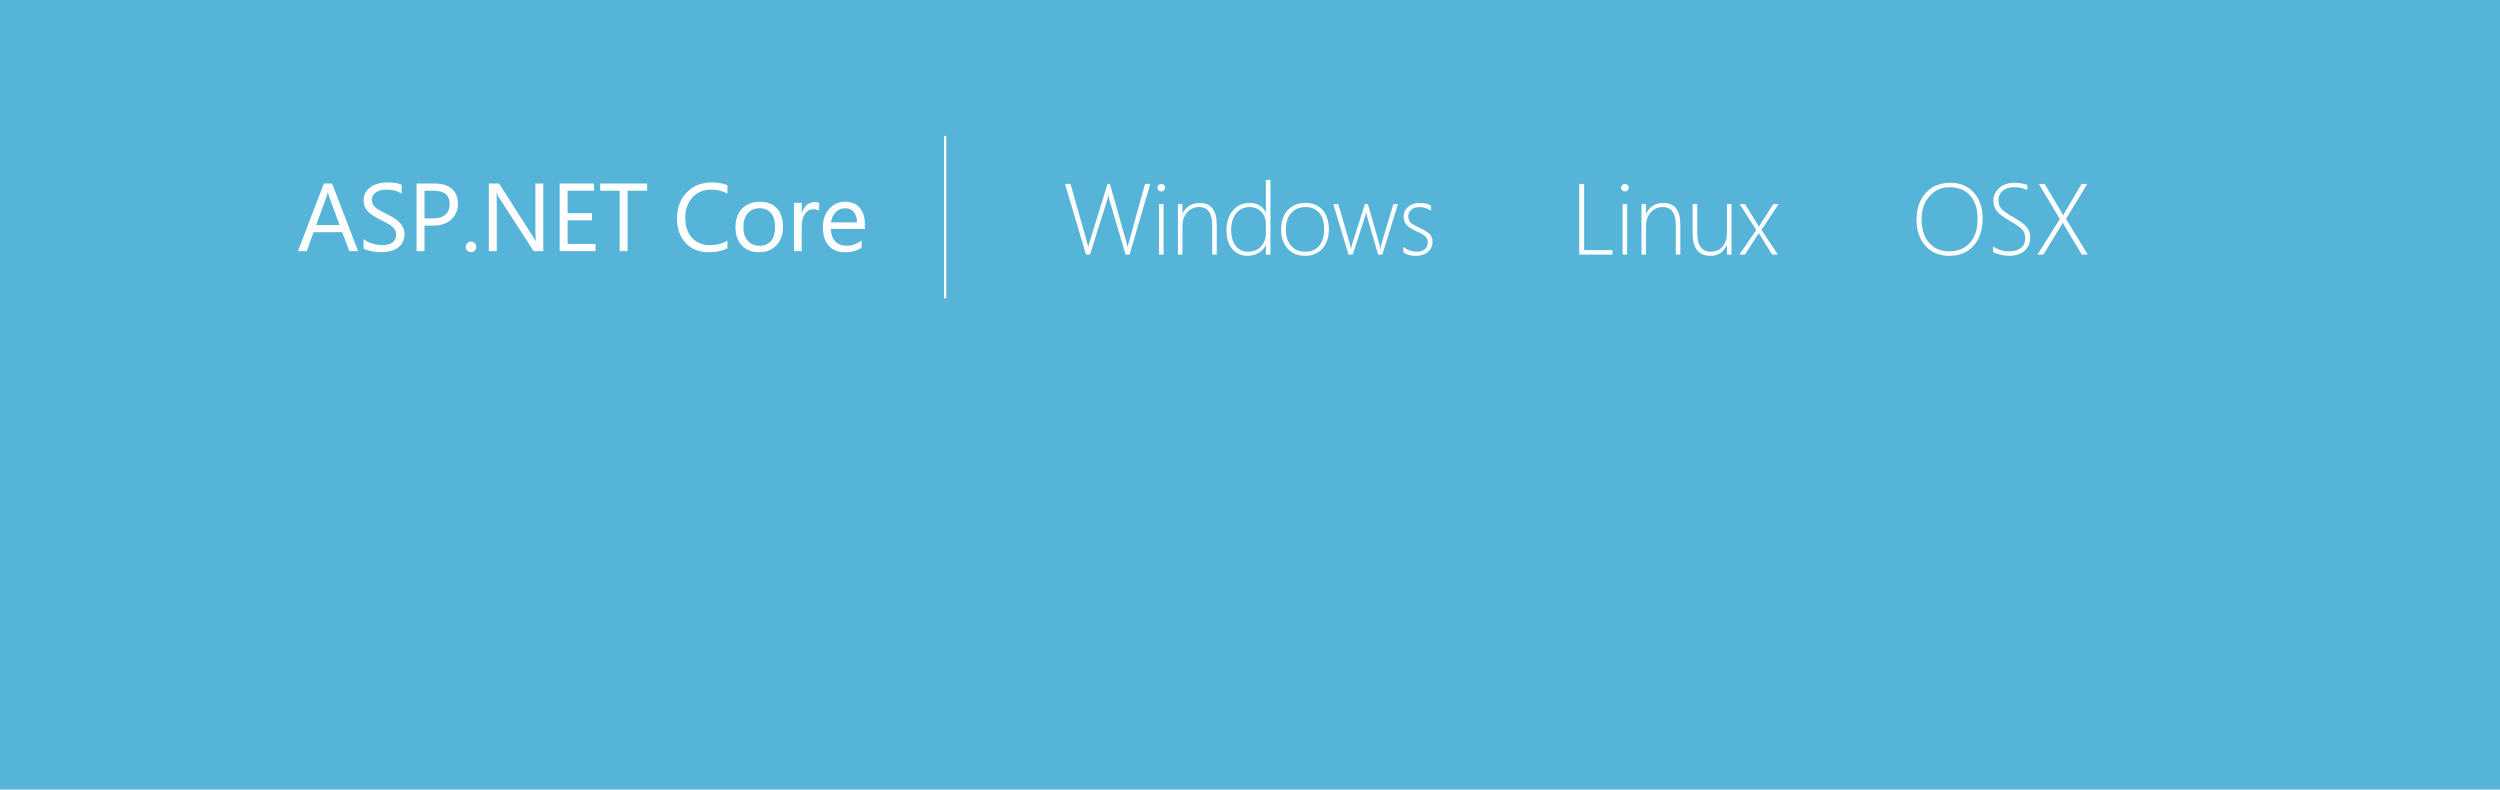
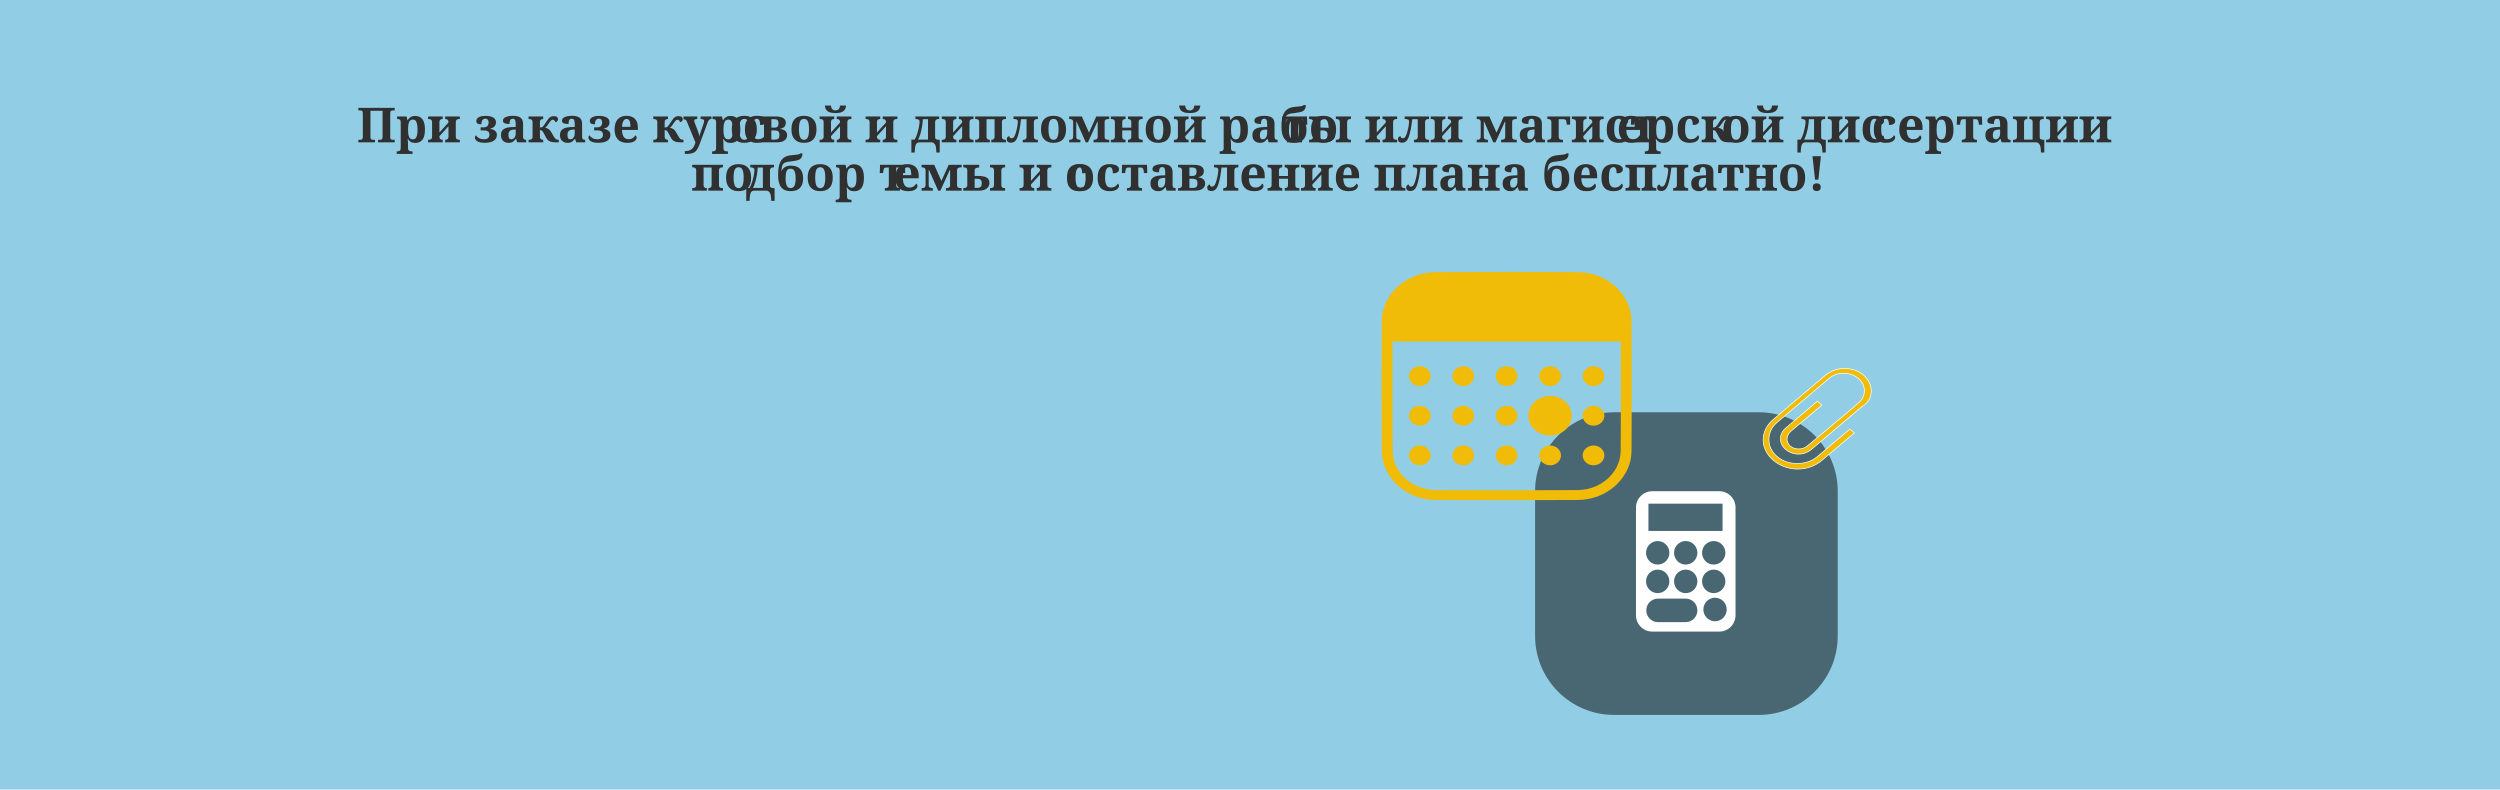
- <svg xmlns="http://www.w3.org/2000/svg" viewBox="0 0 1140 360" enable-background="new 0 0 1140 360">
-   <path fill="#56B4D9" d="M0 0h1140v360h-1140v-360z" />
-   <path fill="#fff" d="M163.29 114.514h-3.996l-3.266-8.637h-13.063l-3.072 8.637h-4.018l11.816-30.809h3.738l11.861 30.809zm-8.443-11.881l-4.834-13.127c-.158-.43-.315-1.117-.473-2.063h-.086c-.144.874-.308 1.562-.494 2.063l-4.791 13.127h10.678zm10.921 10.635v-4.254c.487.43 1.07.816 1.751 1.16.68.344 1.396.634 2.148.87s1.507.419 2.267.548c.759.129 1.461.193 2.105.193 2.22 0 3.878-.412 4.974-1.235s1.644-2.009 1.644-3.556c0-.831-.183-1.554-.548-2.17s-.87-1.178-1.515-1.687-1.407-.995-2.288-1.461-1.83-.956-2.847-1.472c-1.074-.544-2.077-1.096-3.008-1.654-.931-.559-1.74-1.175-2.428-1.848s-1.229-1.436-1.622-2.288c-.394-.853-.591-1.852-.591-2.997 0-1.403.308-2.625.924-3.663.616-1.038 1.425-1.895 2.428-2.567 1.002-.673 2.145-1.175 3.427-1.504 1.282-.329 2.589-.494 3.921-.494 3.036 0 5.249.365 6.639 1.096v4.061c-1.819-1.261-4.154-1.891-7.004-1.891-.788 0-1.576.082-2.363.247-.788.165-1.49.434-2.105.806-.616.372-1.117.853-1.504 1.439s-.58 1.304-.58 2.148c0 .788.146 1.468.44 2.041.293.573.727 1.096 1.3 1.568.573.473 1.271.931 2.095 1.375.823.444 1.772.931 2.847 1.461 1.103.544 2.148 1.117 3.137 1.719s1.854 1.268 2.6 1.998c.745.73 1.335 1.54 1.772 2.428.437.888.655 1.905.655 3.051 0 1.519-.297 2.804-.892 3.856-.595 1.053-1.396 1.908-2.406 2.567s-2.174 1.135-3.491 1.429c-1.318.293-2.707.44-4.168.44-.487 0-1.089-.04-1.805-.118-.716-.079-1.447-.193-2.191-.344-.745-.15-1.45-.337-2.116-.559s-1.202-.467-1.602-.739zm27.808-10.399v11.645h-3.609v-30.809h8.465c3.294 0 5.847.802 7.659 2.406 1.812 1.604 2.718 3.867 2.718 6.789s-1.006 5.313-3.019 7.176c-2.013 1.862-4.73 2.793-8.153 2.793h-4.061zm0-15.898v12.633h3.781c2.492 0 4.394-.569 5.704-1.708s1.966-2.746 1.966-4.823c0-4.067-2.406-6.102-7.219-6.102h-4.232zm21.169 28.015c-.659 0-1.221-.236-1.687-.709-.466-.473-.698-1.038-.698-1.697s.232-1.229.698-1.708c.465-.479 1.027-.72 1.687-.72.673 0 1.246.24 1.719.72s.709 1.049.709 1.708-.236 1.225-.709 1.697-1.047.709-1.719.709zm33.007-.472h-4.426l-15.855-24.557c-.401-.616-.73-1.261-.988-1.934h-.129c.114.659.172 2.069.172 4.232v22.258h-3.609v-30.808h4.684l15.426 24.17c.645 1.003 1.06 1.69 1.246 2.063h.086c-.144-.888-.215-2.399-.215-4.533v-21.7h3.609v30.809zm23.79 0h-16.328v-30.809h15.641v3.266h-12.031v10.248h11.129v3.244h-11.129v10.785h12.719v3.266zm23.533-27.543h-8.895v27.543h-3.609v-27.543h-8.873v-3.266h21.377v3.266zm36.623 26.254c-2.277 1.203-5.113 1.805-8.508 1.805-4.383 0-7.892-1.411-10.527-4.232-2.636-2.821-3.953-6.524-3.953-11.107 0-4.927 1.482-8.909 4.447-11.945s6.725-4.555 11.279-4.555c2.922 0 5.342.423 7.262 1.268v3.846c-2.206-1.231-4.641-1.848-7.305-1.848-3.538 0-6.406 1.182-8.604 3.545-2.199 2.363-3.298 5.521-3.298 9.475 0 3.753 1.027 6.742 3.083 8.97 2.055 2.228 4.751 3.341 8.089 3.341 3.094 0 5.772-.688 8.035-2.063v3.5zm14.38 1.804c-3.251 0-5.848-1.027-7.788-3.083-1.941-2.056-2.911-4.78-2.911-8.175 0-3.695 1.01-6.581 3.029-8.658s4.748-3.115 8.186-3.115c3.28 0 5.84 1.01 7.681 3.029 1.84 2.02 2.761 4.819 2.761 8.4 0 3.509-.992 6.32-2.976 8.433-1.984 2.113-4.645 3.169-7.982 3.169zm.258-20.066c-2.263 0-4.054.77-5.371 2.31-1.318 1.54-1.977 3.663-1.977 6.37 0 2.606.666 4.662 1.998 6.166s3.115 2.256 5.35 2.256c2.277 0 4.028-.737 5.253-2.213s1.837-3.573 1.837-6.295c0-2.75-.612-4.87-1.837-6.359s-2.976-2.235-5.253-2.235zm27.185 1.117c-.616-.473-1.504-.709-2.664-.709-1.504 0-2.761.709-3.771 2.127s-1.515 3.352-1.515 5.801v11.215h-3.523v-22h3.523v4.533h.086c.501-1.547 1.268-2.754 2.299-3.62s2.184-1.3 3.459-1.3c.917 0 1.618.101 2.105.301v3.652zm20.89 8.315h-15.533c.057 2.449.716 4.34 1.977 5.672 1.26 1.332 2.993 1.998 5.199 1.998 2.478 0 4.755-.816 6.832-2.449v3.309c-1.934 1.403-4.49 2.105-7.67 2.105-3.108 0-5.55-.999-7.326-2.997-1.776-1.998-2.664-4.809-2.664-8.433 0-3.423.97-6.213 2.911-8.368 1.94-2.155 4.351-3.233 7.229-3.233s5.106.931 6.682 2.793c1.575 1.862 2.363 4.447 2.363 7.756v1.847zm-3.61-2.987c-.015-2.034-.505-3.616-1.472-4.748s-2.31-1.697-4.028-1.697c-1.662 0-3.072.595-4.232 1.783s-1.876 2.743-2.148 4.662h11.88zm40.699-39.408h-1v74h1v-74zm83.592 54.095h-1.842l-7.165-24.235c-.359-1.243-.562-2.253-.606-3.032h-.09c-.045.659-.277 1.655-.696 2.987l-7.637 24.28h-1.842l-9.568-32.209h2.493l7.345 25.808c.329 1.168.562 2.119.696 2.853h.09c.09-.554.352-1.505.786-2.853l7.951-25.808h1.123l7.3 25.808c.344 1.198.576 2.149.696 2.853h.09c.075-.419.194-.898.359-1.438l7.547-27.223h2.403l-9.433 32.209zm14.445-28.795c-.449 0-.846-.165-1.19-.494-.345-.329-.517-.749-.517-1.258 0-.494.176-.895.528-1.202.352-.307.745-.46 1.179-.46.464 0 .872.15 1.224.449.352.3.528.704.528 1.213 0 .479-.172.891-.517 1.235-.344.345-.756.517-1.235.517zm-1.011 28.795v-23h2.066v23h-2.066zm24.239 0v-13.387c0-5.525-1.992-8.288-5.975-8.288-2.216 0-4.036.813-5.458 2.437-1.423 1.625-2.134 3.635-2.134 6.031v13.207h-2.066v-23h2.066v4.178h.09c1.677-3.159 4.297-4.739 7.861-4.739 2.485 0 4.387.828 5.705 2.482 1.317 1.655 1.977 4.017 1.977 7.086v13.993h-2.066zm24.485 0v-4.178h-.09c-.748 1.453-1.855 2.605-3.324 3.459-1.467.854-3.122 1.28-4.963 1.28-2.83 0-5.14-1.033-6.929-3.1-1.79-2.066-2.684-4.919-2.684-8.558 0-3.713.977-6.719 2.931-9.018 1.954-2.298 4.488-3.448 7.603-3.448 3.445 0 5.9 1.415 7.367 4.245h.09v-14.733h2.066v34.051h-2.067zm0-13.993c0-2.141-.678-3.957-2.031-5.447-1.355-1.49-3.18-2.235-5.47-2.235-2.411 0-4.402.925-5.975 2.774-1.572 1.85-2.358 4.391-2.358 7.625 0 3.175.708 5.626 2.123 7.356s3.238 2.594 5.469 2.594c2.62 0 4.649-.812 6.086-2.437 1.438-1.625 2.156-3.605 2.156-5.941v-4.289zm17.838 14.554c-3.354 0-6.009-1.104-7.962-3.313-1.955-2.208-2.932-5.08-2.932-8.614 0-3.818 1.021-6.806 3.066-8.962 2.043-2.156 4.735-3.234 8.074-3.234 3.279 0 5.87 1.071 7.771 3.212 1.901 2.142 2.853 5.106 2.853 8.895 0 3.579-.97 6.477-2.909 8.692-1.938 2.216-4.592 3.324-7.961 3.324zm.157-22.236c-2.71 0-4.87.914-6.48 2.74-1.609 1.827-2.414 4.365-2.414 7.614 0 3.01.786 5.428 2.358 7.255s3.721 2.74 6.446 2.74c2.771 0 4.904-.898 6.401-2.695s2.246-4.29 2.246-7.479c0-3.279-.745-5.795-2.235-7.547-1.489-1.752-3.596-2.628-6.322-2.628zm35.087 21.675h-1.932l-5.009-17.34c-.135-.479-.255-1.123-.359-1.932h-.112c-.03.345-.18.974-.449 1.887l-5.615 17.385h-1.932l-6.94-23h2.291l5.346 18.351c.135.479.239 1.123.314 1.932h.18c.03-.434.172-1.078.427-1.932l5.84-18.351h1.415l5.211 18.351c.12.435.225 1.078.314 1.932h.18c0-.434.127-1.078.382-1.932l5.458-18.351h2.134l-7.144 23zm9.616-1.011v-2.493c.778.674 1.722 1.206 2.83 1.595 1.108.39 2.066.584 2.875.584 3.608 0 5.413-1.475 5.413-4.425 0-1.018-.396-1.887-1.19-2.605s-2.081-1.46-3.863-2.224c-2.201-.958-3.747-1.95-4.638-2.976-.892-1.025-1.337-2.272-1.337-3.74 0-1.872.715-3.384 2.146-4.537 1.43-1.153 3.192-1.729 5.289-1.729 1.977 0 3.669.404 5.076 1.213v2.336c-1.707-1.108-3.474-1.662-5.301-1.662-1.513 0-2.732.393-3.661 1.179s-1.393 1.808-1.393 3.066c0 1.093.292 1.98.876 2.662.584.682 1.872 1.464 3.863 2.347 2.396 1.078 4.043 2.078 4.941 2.999s1.348 2.145 1.348 3.672c0 1.827-.686 3.335-2.055 4.526-1.371 1.19-3.261 1.786-5.672 1.786-2.215-.002-4.064-.526-5.547-1.574zm80.185 1.011v-32.209h2.224v30.188h12.915v2.021h-15.139zm20.802-28.795c-.449 0-.846-.165-1.19-.494-.345-.329-.517-.749-.517-1.258 0-.494.176-.895.528-1.202.352-.307.744-.46 1.179-.46.464 0 .872.15 1.224.449.353.3.528.704.528 1.213 0 .479-.172.891-.517 1.235-.345.345-.756.517-1.235.517zm-1.011 28.795v-23h2.066v23h-2.066zm24.238 0v-13.387c0-5.525-1.991-8.288-5.975-8.288-2.216 0-4.035.813-5.458 2.437-1.423 1.625-2.134 3.635-2.134 6.031v13.207h-2.066v-23h2.066v4.178h.09c1.677-3.159 4.298-4.739 7.861-4.739 2.485 0 4.388.828 5.705 2.482 1.317 1.655 1.977 4.017 1.977 7.086v13.993h-2.066zm23.34 0v-4.178h-.09c-1.603 3.16-4.073 4.739-7.412 4.739-5.436 0-8.153-3.421-8.153-10.265v-13.296h2.089v12.78c0 3.115.513 5.376 1.539 6.783 1.025 1.408 2.639 2.111 4.84 2.111 2.142 0 3.875-.786 5.199-2.358 1.326-1.572 1.988-3.668 1.988-6.289v-13.027h2.066v23h-2.066zm15.727-11.276l7.502 11.275h-2.628l-6.064-9.703h-.09l-.809 1.28c-.104.18-.232.382-.382.606l-5.076 7.816h-2.516l7.682-11.23-7.547-11.77h2.426l5.121 8.243c.659 1.063 1.056 1.722 1.19 1.977h.09l1.146-1.887 5.346-8.333h2.426l-7.817 11.726zm85.656 11.837c-4.552 0-8.18-1.512-10.883-4.537-2.702-3.024-4.054-6.955-4.054-11.792 0-5.136 1.389-9.25 4.167-12.342 2.777-3.092 6.569-4.638 11.376-4.638 4.343 0 7.857 1.486 10.546 4.458 2.688 2.973 4.031 6.87 4.031 11.691 0 5.331-1.378 9.523-4.133 12.578s-6.438 4.582-11.05 4.582zm.224-31.288c-3.743 0-6.824 1.355-9.242 4.065-2.419 2.71-3.628 6.259-3.628 10.646 0 4.433 1.146 7.962 3.437 10.59s5.346 3.942 9.164 3.942c3.983 0 7.135-1.299 9.456-3.897 2.321-2.598 3.481-6.218 3.481-10.86 0-4.552-1.135-8.104-3.402-10.658-2.27-2.551-5.357-3.828-9.266-3.828zm19.702 29.581v-2.538c2.306 1.468 4.642 2.201 7.008 2.201 2.516 0 4.425-.52 5.728-1.561s1.954-2.497 1.954-4.369c0-1.647-.438-2.961-1.313-3.942-.877-.98-2.774-2.317-5.694-4.009-3.265-1.901-5.331-3.493-6.199-4.773s-1.303-2.759-1.303-4.436c0-2.276.884-4.208 2.65-5.795 1.767-1.587 4.125-2.381 7.075-2.381 1.917 0 3.833.322 5.75.966v2.336c-1.887-.854-3.9-1.28-6.042-1.28-2.187 0-3.919.554-5.2 1.662-1.279 1.108-1.92 2.516-1.92 4.223 0 1.647.438 2.958 1.314 3.931.875.974 2.766 2.299 5.671 3.976 3.01 1.707 5.013 3.223 6.009 4.548.995 1.325 1.493 2.849 1.493 4.571 0 2.471-.857 4.485-2.571 6.042-1.715 1.558-4.137 2.336-7.267 2.336-1.108 0-2.385-.172-3.829-.517-1.446-.345-2.551-.742-3.314-1.191zm40.5 1.146l-7.412-12.286c-.464-.764-.861-1.512-1.19-2.246h-.112c-.404.824-.831 1.572-1.28 2.246l-7.547 12.286h-2.673l10.175-16.239-9.568-15.97h2.673l7.21 12.106c.374.629.764 1.348 1.168 2.156h.09l1.19-2.156 7.165-12.106h2.583l-9.658 15.925 9.883 16.284h-2.697z" />
+ <svg xmlns="http://www.w3.org/2000/svg" width="100%" height="100%" viewBox="0 0 1140 360" version="1.1" xml:space="preserve" style="fill-rule:evenodd;clip-rule:evenodd;stroke-linejoin:round;stroke-miterlimit:1.414;">
+   <rect x="0" y="0" width="1140" height="360" style="fill:rgb(145,206,230);" />
+   <g transform="matrix(1.10196,0,0,1.10196,-119.692,-115.245)">
+     <g>
+       <text x="256.333px" y="163.491px" style="font-family:'Cambria-Bold', 'Cambria', serif;font-weight:700;font-size:20px;fill:rgb(48,48,48);">При заказе курс<tspan x="410.502px 421.889px " y="163.491px 163.491px ">ов</tspan>ой и дипломной рабо<tspan x="638.647px 649.067px " y="163.491px 163.491px ">ты</tspan> или магист<tspan x="777.573px 788.188px " y="163.491px 163.491px ">ер</tspan>ск<tspan x="820.854px 832.241px " y="163.491px 163.491px ">ой</tspan> дис<tspan x="883.071px 892.329px 902.944px 914.741px 925.161px " y="163.491px 163.491px 163.491px 163.491px 163.491px ">серта</tspan>ции</text>
+       <text x="394.716px" y="183.491px" style="font-family:'Cambria-Bold', 'Cambria', serif;font-weight:700;font-size:20px;fill:rgb(48,48,48);">по<tspan x="417.148px 429.101px " y="183.491px 183.491px ">дб</tspan>ор т<tspan x="478.212px 488.828px " y="183.491px 183.491px ">ем</tspan>ы и с<tspan x="549.638px 561.025px " y="183.491px 183.491px ">ос</tspan>тавление плана бесплатно!</text>
+     </g>
+   </g>
+   <g id="Caculator">
+     <path d="M838,224C838,204.131 821.869,188 802,188L736,188C716.131,188 700,204.131 700,224L700,290C700,309.869 716.131,326 736,326L802,326C821.869,326 838,309.869 838,290L838,224Z" style="fill-opacity:0.502;" />
+     <path d="M782.054,283.297C779.115,283.297 776.732,280.894 776.732,277.931C776.732,274.968 779.115,272.566 782.054,272.566C784.993,272.566 787.376,274.968 787.376,277.931C787.376,280.894 784.993,283.297 782.054,283.297ZM781.458,259.74C784.397,259.74 786.78,262.142 786.78,265.105C786.78,268.068 784.397,270.47 781.458,270.47C778.518,270.47 776.136,268.068 776.136,265.105C776.136,262.142 778.518,259.74 781.458,259.74ZM768.685,257.444C765.746,257.444 763.363,255.042 763.363,252.078C763.363,249.116 765.746,246.713 768.685,246.713C771.624,246.713 774.007,249.116 774.007,252.078C774.007,255.042 771.624,257.444 768.685,257.444ZM768.685,270.47C765.746,270.47 763.363,268.068 763.363,265.105C763.363,262.142 765.746,259.74 768.685,259.74C771.624,259.74 774.007,262.142 774.007,265.105C774.007,268.068 771.624,270.47 768.685,270.47ZM774.007,278.332C774.007,281.295 771.624,283.697 768.685,283.697L756.024,283.697C753.085,283.697 750.702,281.295 750.702,278.332C750.702,275.369 753.085,272.967 756.024,272.967L768.685,272.967C771.624,272.967 774.007,275.369 774.007,278.332ZM755.912,259.74C758.851,259.74 761.234,262.142 761.234,265.105C761.234,268.068 758.851,270.47 755.912,270.47C752.973,270.47 750.59,268.068 750.59,265.105C750.59,262.142 752.973,259.74 755.912,259.74ZM755.912,246.713C758.851,246.713 761.234,249.116 761.234,252.078C761.234,255.042 758.851,257.444 755.912,257.444C752.973,257.444 750.59,255.042 750.59,252.078C750.59,249.116 752.973,246.713 755.912,246.713ZM786.78,252.078C786.78,255.042 784.397,257.444 781.458,257.444C778.518,257.444 776.136,255.042 776.136,252.078C776.136,249.116 778.518,246.713 781.458,246.713C784.397,246.713 786.78,249.116 786.78,252.078ZM751.687,242.108L785.483,242.108L785.483,229.683L751.687,229.683L751.687,242.108ZM784.003,224L753.397,224C749.312,224 746,227.338 746,231.457L746,280.542C746,284.661 749.312,288 753.397,288L784.003,288C788.088,288 791.4,284.661 791.4,280.542L791.4,231.457C791.4,227.338 788.088,224 784.003,224Z" style="fill:white;" />
+   </g>
+   <path id="Calendar" d="M719.544,124.094C720.386,124.109 721.226,124.152 722.063,124.239C723.997,124.442 725.905,124.853 727.734,125.464C731.29,126.653 734.528,128.597 737.141,131.098C739.55,133.403 741.418,136.171 742.579,139.175C743.192,140.764 743.609,142.415 743.819,144.089C743.915,144.853 743.962,145.619 743.978,146.387C744.119,166.156 744.119,185.926 743.978,205.695C743.962,206.463 743.915,207.229 743.819,207.993C743.609,209.666 743.192,211.318 742.579,212.906C741.418,215.911 739.55,218.678 737.141,220.984C734.528,223.485 731.29,225.428 727.734,226.617C725.905,227.229 723.997,227.64 722.063,227.842C721.226,227.93 720.386,227.973 719.544,227.988C697.876,228.113 676.208,228.113 654.54,227.988C653.698,227.973 652.858,227.93 652.021,227.842C650.086,227.64 648.179,227.229 646.35,226.617C643.167,225.553 640.236,223.884 637.782,221.75C634.968,219.302 632.798,216.253 631.505,212.906C630.891,211.318 630.475,209.666 630.265,207.993C630.169,207.229 630.122,206.463 630.106,205.695C629.965,185.926 629.965,166.156 630.106,146.387C630.122,145.619 630.169,144.853 630.265,144.089C630.475,142.416 630.891,140.764 631.505,139.175C632.798,135.829 634.968,132.78 637.782,130.332C640.236,128.198 643.167,126.529 646.35,125.464C648.179,124.853 650.086,124.441 652.021,124.239C652.858,124.152 653.698,124.109 654.54,124.094C676.208,123.969 697.876,123.969 719.544,124.094ZM739.083,155.713L635.001,155.713C634.919,172.354 634.938,188.996 635.057,205.637C635.071,206.329 635.119,207.019 635.214,207.706C635.39,208.965 635.712,210.207 636.175,211.404C637.209,214.082 638.947,216.521 641.199,218.48C643.162,220.188 645.507,221.524 648.054,222.376C649.515,222.864 651.039,223.193 652.584,223.354C653.255,223.424 653.928,223.459 654.603,223.471C676.228,223.595 697.855,223.595 719.481,223.471C720.156,223.459 720.829,223.424 721.5,223.354C723.045,223.193 724.569,222.864 726.03,222.376C728.876,221.424 731.466,219.868 733.558,217.867C735.485,216.022 736.98,213.808 737.909,211.404C738.399,210.135 738.732,208.816 738.9,207.479C738.976,206.867 739.014,206.253 739.027,205.637C739.146,188.996 739.164,172.354 739.083,155.713ZM647.433,203.145C650.165,203.145 652.384,205.169 652.384,207.662C652.384,210.155 650.165,212.179 647.433,212.179C644.7,212.179 642.482,210.155 642.482,207.662C642.482,205.169 644.7,203.145 647.433,203.145ZM706.847,203.145C709.579,203.145 711.798,205.169 711.798,207.662C711.798,210.155 709.579,212.179 706.847,212.179C704.114,212.179 701.895,210.155 701.895,207.662C701.895,205.169 704.114,203.145 706.847,203.145ZM667.237,203.145C669.97,203.145 672.188,205.169 672.188,207.662C672.188,210.155 669.97,212.179 667.237,212.179C664.505,212.179 662.286,210.155 662.286,207.662C662.286,205.169 664.505,203.145 667.237,203.145ZM726.651,203.145C729.384,203.145 731.602,205.169 731.602,207.662C731.602,210.155 729.384,212.179 726.651,212.179C723.918,212.179 721.7,210.155 721.7,207.662C721.7,205.169 723.918,203.145 726.651,203.145ZM687.042,203.145C689.775,203.145 691.993,205.169 691.993,207.662C691.993,210.155 689.775,212.179 687.042,212.179C684.309,212.179 682.091,210.155 682.091,207.662C682.091,205.169 684.309,203.145 687.042,203.145ZM706.847,180.558C712.312,180.558 716.749,184.606 716.749,189.593C716.749,194.579 712.312,198.627 706.847,198.627C701.381,198.627 696.944,194.579 696.944,189.593C696.944,184.606 701.381,180.558 706.847,180.558ZM667.237,185.075C669.97,185.075 672.188,187.1 672.188,189.593C672.188,192.086 669.97,194.11 667.237,194.11C664.505,194.11 662.286,192.086 662.286,189.593C662.286,187.1 664.505,185.075 667.237,185.075ZM726.651,185.075C729.384,185.075 731.602,187.1 731.602,189.593C731.602,192.086 729.384,194.11 726.651,194.11C723.918,194.11 721.7,192.086 721.7,189.593C721.7,187.1 723.918,185.075 726.651,185.075ZM647.433,185.075C650.165,185.075 652.384,187.1 652.384,189.593C652.384,192.086 650.165,194.11 647.433,194.11C644.7,194.11 642.482,192.086 642.482,189.593C642.482,187.1 644.7,185.075 647.433,185.075ZM687.042,185.075C689.775,185.075 691.993,187.1 691.993,189.593C691.993,192.086 689.775,194.11 687.042,194.11C684.309,194.11 682.091,192.086 682.091,189.593C682.091,187.1 684.309,185.075 687.042,185.075ZM667.237,167.006C669.97,167.006 672.188,169.03 672.188,171.524C672.188,174.017 669.97,176.041 667.237,176.041C664.505,176.041 662.286,174.017 662.286,171.524C662.286,169.03 664.505,167.006 667.237,167.006ZM726.651,167.006C729.384,167.006 731.602,169.03 731.602,171.524C731.602,174.017 729.384,176.041 726.651,176.041C723.918,176.041 721.7,174.017 721.7,171.524C721.7,169.03 723.918,167.006 726.651,167.006ZM706.847,167.006C709.579,167.006 711.798,169.03 711.798,171.524C711.798,174.017 709.579,176.041 706.847,176.041C704.114,176.041 701.895,174.017 701.895,171.524C701.895,169.03 704.114,167.006 706.847,167.006ZM647.433,167.006C650.165,167.006 652.384,169.03 652.384,171.524C652.384,174.017 650.165,176.041 647.433,176.041C644.7,176.041 642.482,174.017 642.482,171.524C642.482,169.03 644.7,167.006 647.433,167.006ZM687.042,167.006C689.775,167.006 691.993,169.03 691.993,171.524C691.993,174.017 689.775,176.041 687.042,176.041C684.309,176.041 682.091,174.017 682.091,171.524C682.091,169.03 684.309,167.006 687.042,167.006Z" style="fill:rgb(240,188,7);" />
+   <path id="Attach--small-" d="M853.3,178.324C853.3,175.624 851.988,172.924 849.738,171.018C847.489,169.112 844.49,168 841.116,168C837.741,168 834.93,169.112 832.493,171.018L819.184,182.294L808.686,191.188C805.687,193.729 804,197.065 804,200.559C804,204.053 805.687,207.388 808.686,209.929C811.686,212.471 815.622,213.9 819.746,213.9C823.87,213.9 827.806,212.471 830.806,209.929L845.614,197.382L843.552,195.635L828.744,208.182C826.307,210.247 823.12,211.359 819.559,211.359C815.997,211.359 812.81,210.247 810.373,208.182C807.937,206.118 806.624,203.418 806.624,200.4C806.624,197.382 807.937,194.682 810.373,192.618L820.871,183.724L821.246,183.406L825.182,180.071L834.18,172.447C836.054,170.859 838.304,170.224 840.741,170.224C843.178,170.224 845.614,171.018 847.489,172.606C851.051,175.624 851.051,180.706 847.489,183.724L834.18,195L824.057,203.418C821.995,205.165 818.434,205.165 816.372,203.418C815.435,202.624 814.872,201.353 814.872,200.241C814.872,199.129 815.435,197.859 816.372,196.906L830.806,184.676L828.744,182.929L814.31,195.159C812.81,196.429 811.873,198.176 811.873,200.082C811.873,201.988 812.81,203.735 814.31,205.006C815.81,206.276 817.871,207.071 820.121,207.071C822.37,207.071 824.432,206.276 825.932,205.006L840.366,192.776L849.363,185.153C851.988,183.724 853.3,181.024 853.3,178.324Z" style="fill:rgb(240,188,7);fill-rule:nonzero;stroke:white;stroke-width:0.31px;" />
</svg>
